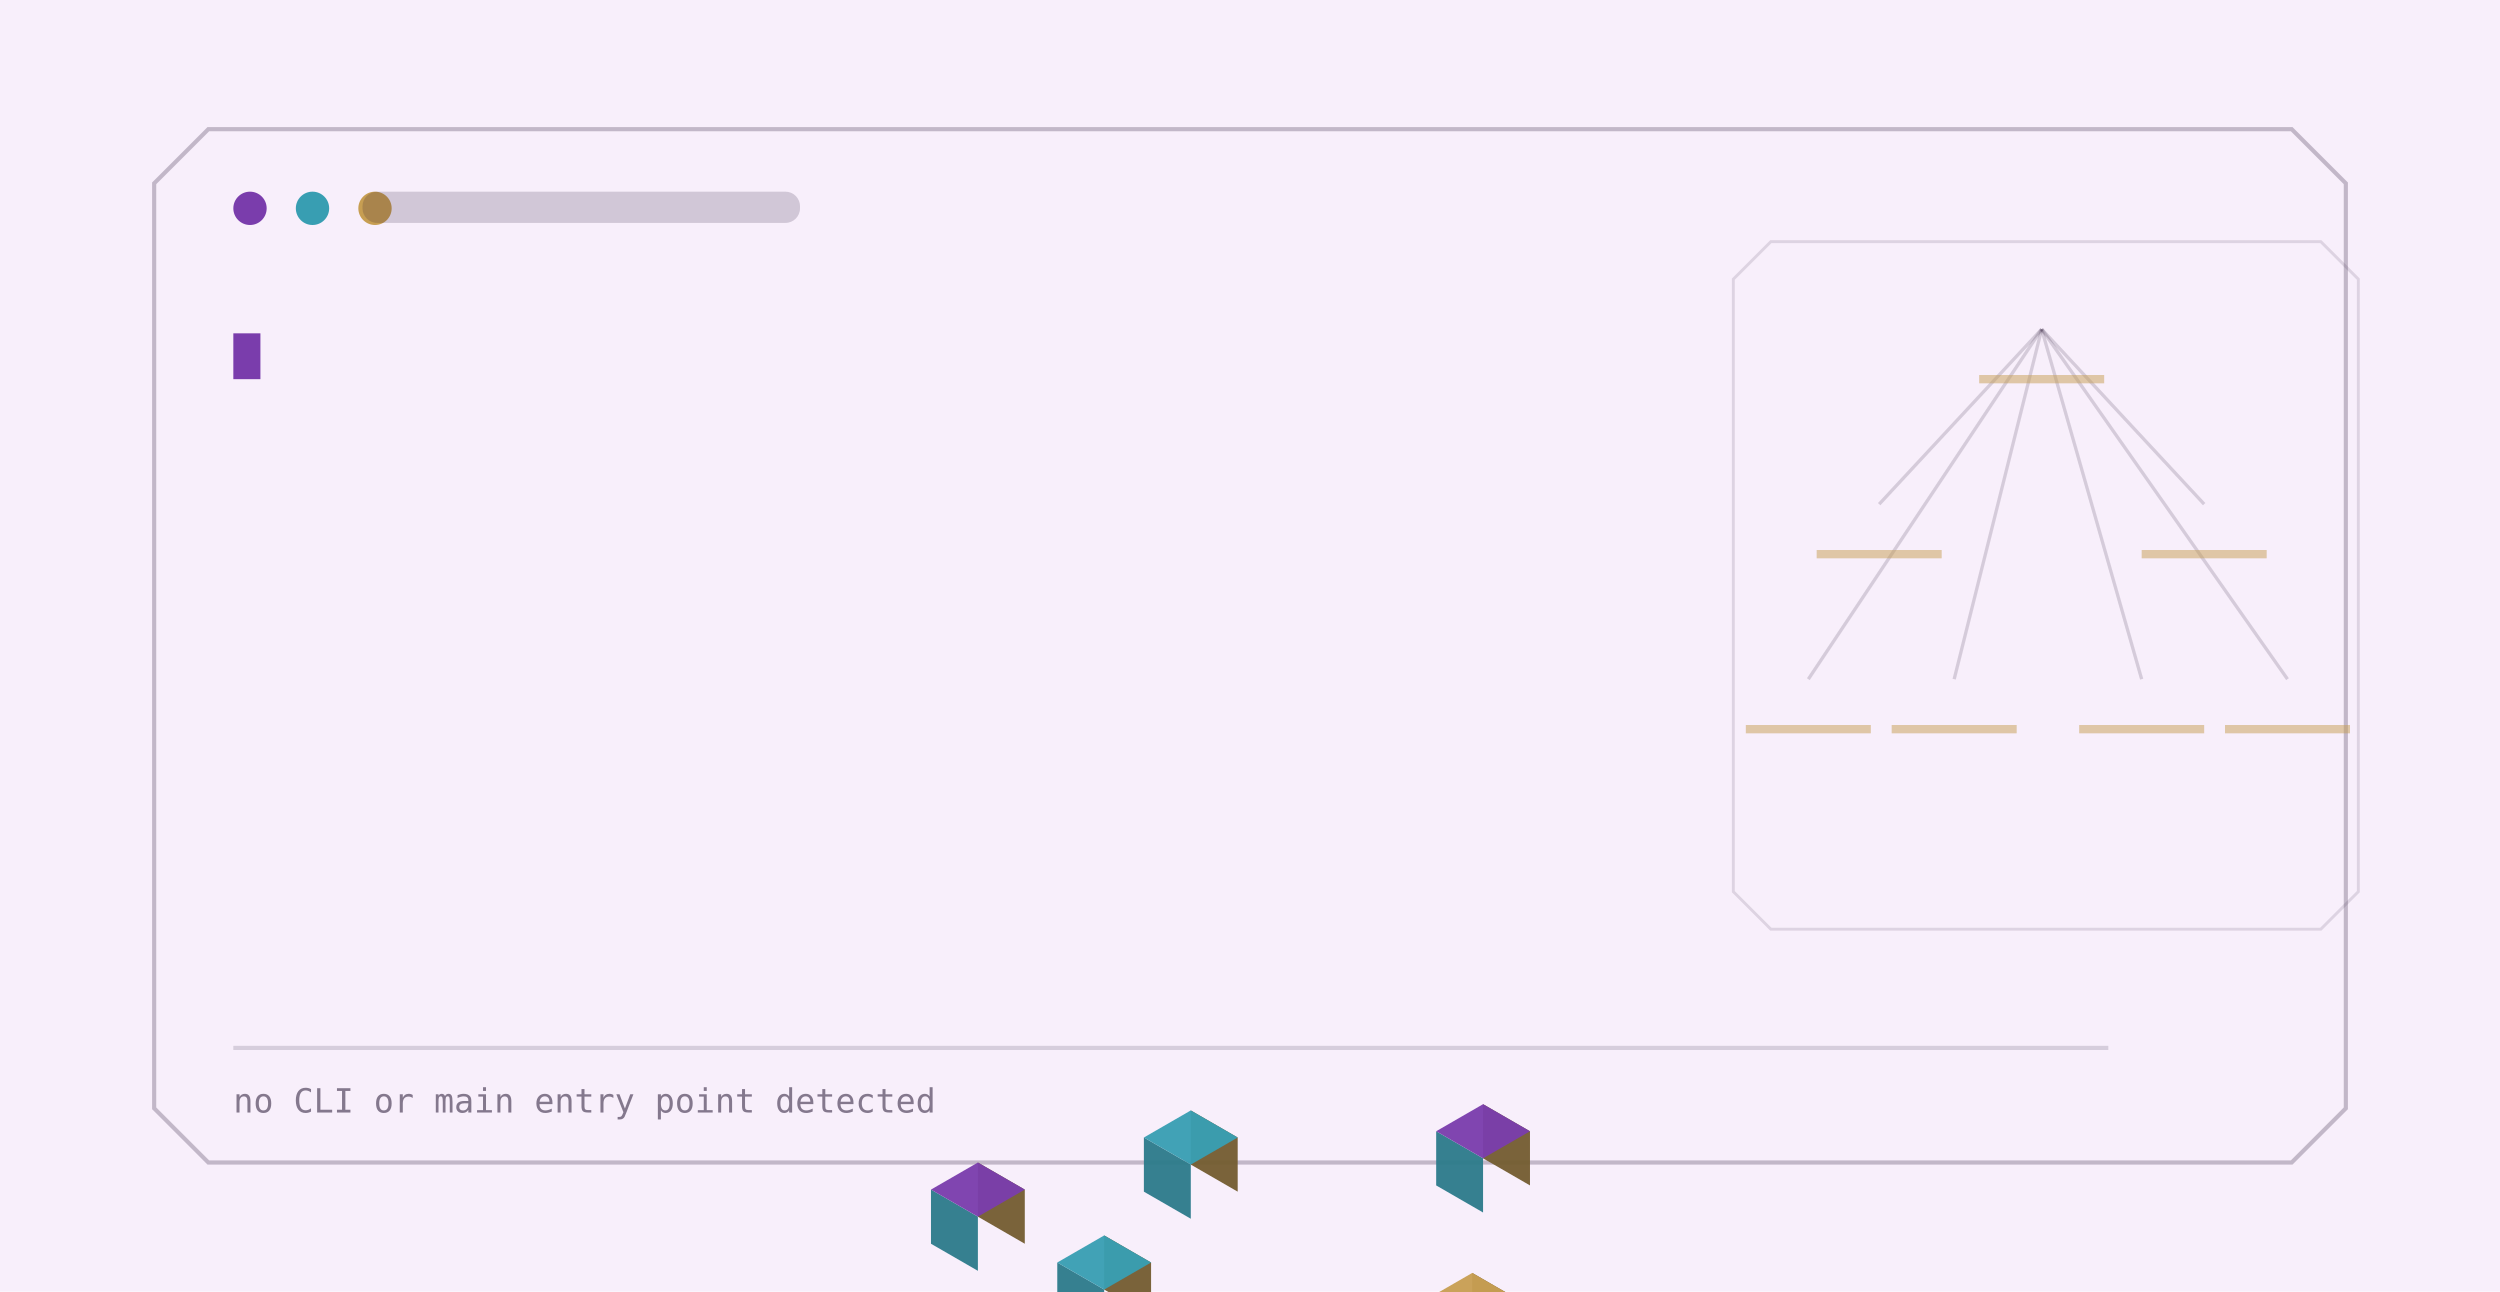
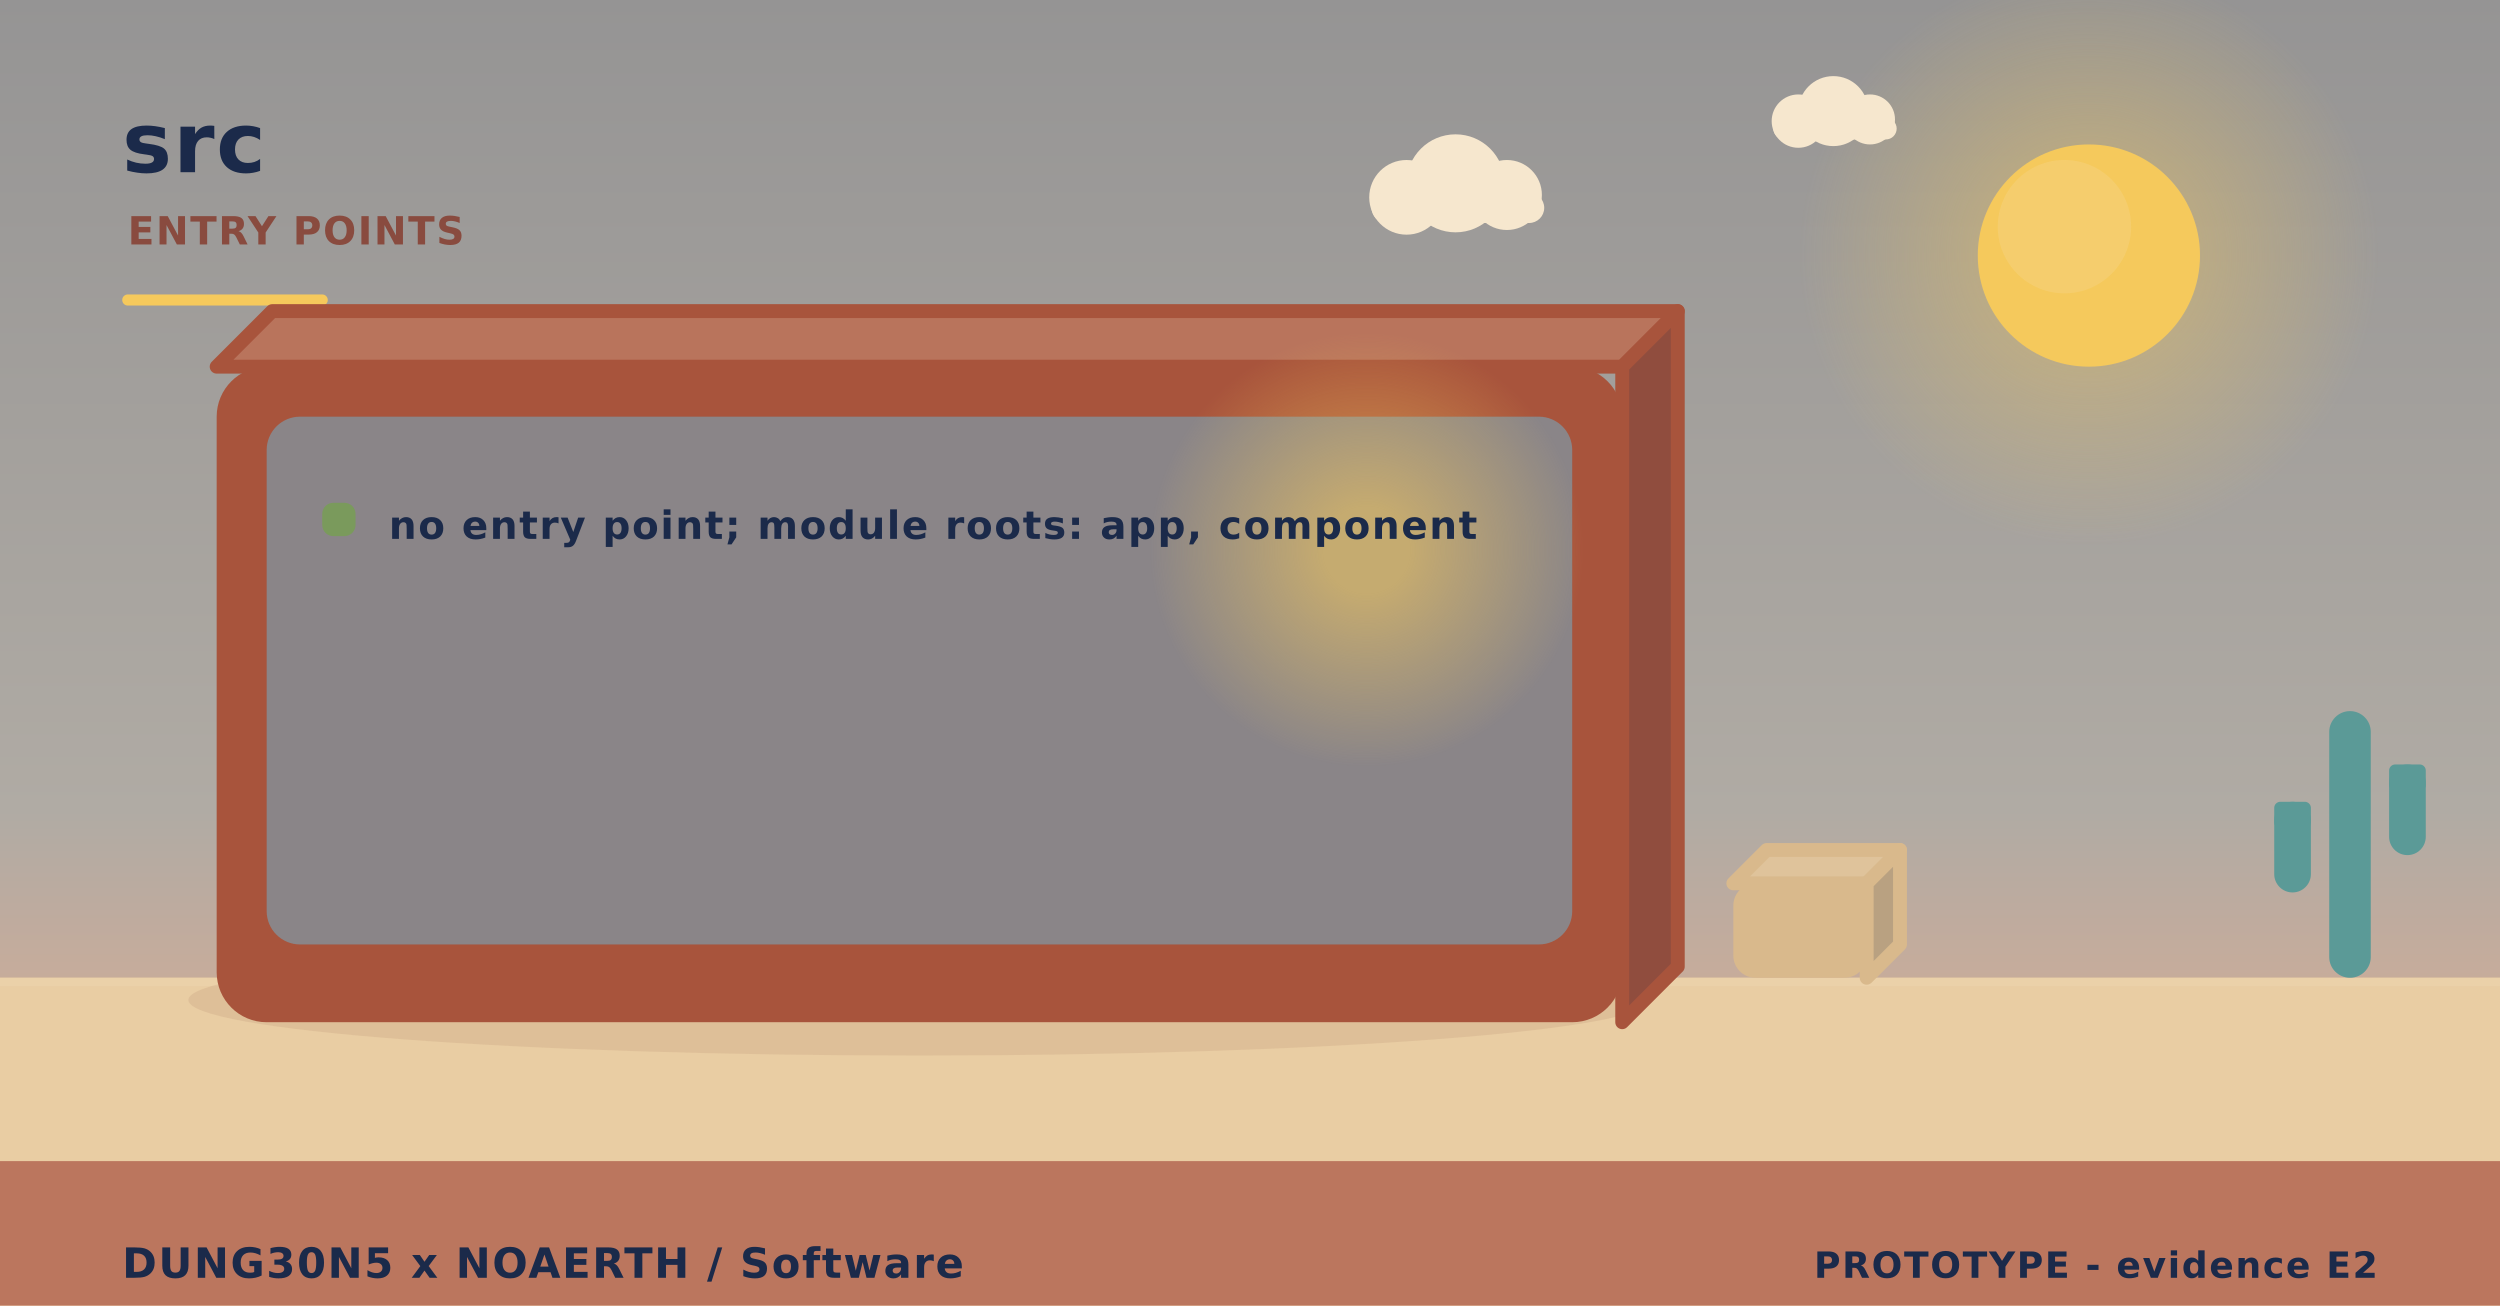
- <svg xmlns="http://www.w3.org/2000/svg" viewBox="0 0 1200 620" width="1200" height="620" role="img" aria-label="src command surface">
-   <rect width="1200" height="620" fill="#f8effb" />
-   <defs>
-     <linearGradient id="gt" x1="0" y1="0" x2="1" y2="1">
-       <stop offset="0%" stop-color="#7a3dac" />
-       <stop offset="100%" stop-color="#389eb2" />
-     </linearGradient>
-   </defs>
-   <path d="M100.00,62.00 H1100.00 L1126.00,88.00 V532.00 L1100.00,558.00 H100.00 L74.00,532.00 V88.00 Z" fill="none" stroke="rgba(37,22,52,0.300)" stroke-width="2.00" opacity="0.85" />
-   <circle cx="120.00" cy="100.00" r="8.00" fill="#7a3dac" opacity="1.00" />
-   <circle cx="150.00" cy="100.00" r="8.00" fill="#389eb2" opacity="1.00" />
-   <circle cx="180.00" cy="100.00" r="8.00" fill="#c79e52" opacity="1.00" />
-   <rect x="174.00" y="92.00" width="210.00" height="15.00" rx="7.00" fill="rgba(37,22,52,0.180)" opacity="1.00" />
-   <text x="112" y="148" font-family="ui-monospace,SFMono-Regular,Menlo,monospace" font-size="21" fill="rgba(37,22,52,0.800)" opacity="0">no entry point; module roots: app, components, lib; TypeScript source<animate attributeName="opacity" values="0;1;1;0" dur="1.5s" begin="0.0s" repeatCount="indefinite" />
-   </text>
-   <rect x="112" y="160" width="13" height="22" fill="#7a3dac">
-     <animate attributeName="opacity" values="1;0;1" dur="1.05s" begin="0s" repeatCount="indefinite" />
-   </rect>
-   <path d="M850.00,116.00 H1114.00 L1132.00,134.00 V428.00 L1114.00,446.00 H850.00 L832.00,428.00 V134.00 Z" fill="none" stroke="rgba(37,22,52,0.180)" stroke-width="1.40" opacity="0.70" />
-   <line x1="980.00" y1="158.00" x2="902.00" y2="242.00" stroke="rgba(37,22,52,0.300)" stroke-width="1.60" opacity="0.55" />
-   <line x1="980.00" y1="158.00" x2="1058.00" y2="242.00" stroke="rgba(37,22,52,0.300)" stroke-width="1.60" opacity="0.55" />
-   <line x1="980.00" y1="158.00" x2="868.00" y2="326.00" stroke="rgba(37,22,52,0.300)" stroke-width="1.60" opacity="0.55" />
-   <line x1="980.00" y1="158.00" x2="938.00" y2="326.00" stroke="rgba(37,22,52,0.300)" stroke-width="1.60" opacity="0.55" />
-   <line x1="980.00" y1="158.00" x2="1028.00" y2="326.00" stroke="rgba(37,22,52,0.300)" stroke-width="1.60" opacity="0.55" />
-   <line x1="980.00" y1="158.00" x2="1098.00" y2="326.00" stroke="rgba(37,22,52,0.300)" stroke-width="1.60" opacity="0.55" />
-   <polygon points="711.87,556.00 734.39,569.00 734.39,543.00 711.87,530.00" fill="#735c30" opacity="0.95" />
-   <polygon points="689.36,569.00 711.87,582.00 711.87,556.00 689.36,543.00" fill="#2c7b8b" opacity="0.95" />
-   <polygon points="711.87,530.00 734.39,543.00 711.87,556.00 689.36,543.00" fill="#7a3dac" opacity="0.95" />
+ <svg xmlns="http://www.w3.org/2000/svg" width="900" height="470" viewBox="0 0 900 470" role="img" aria-label="src - how it is operated">
+   <linearGradient id="skyt" x1="0" y1="0" x2="0" y2="1">
+     <stop offset="0" stop-color="#959494" />
+     <stop offset="0.62" stop-color="#b0aba4" />
+     <stop offset="1" stop-color="#f3ad8a" />
+   </linearGradient>
+   <rect width="900" height="470" fill="url(#skyt)" />
+   <radialGradient id="sunt">
+     <stop offset="0.35" stop-color="#f5c95c" stop-opacity="0.34" />
+     <stop offset="1" stop-color="#f5c95c" stop-opacity="0" />
+   </radialGradient>
+   <circle cx="752" cy="92" r="104" fill="url(#sunt)" />
+   <circle cx="752" cy="92" r="40" fill="#f5c95c" />
+   <circle cx="743.2" cy="81.6" r="24" fill="#f5d27e" opacity="0.5" />
  <g>
-     <rect x="950.00" y="180.00" width="60.00" height="4.00" rx="0.00" fill="rgba(199,158,82,0.500)" opacity="1.00" />
-     <animate attributeName="opacity" values="0.25;1.0;0.25" dur="13.2s" begin="0.0s" repeatCount="indefinite" />
+     <circle cx="524" cy="66" r="17.64" fill="#f6e7ce" />
+     <circle cx="506.36" cy="71.04" r="13.44" fill="#f6e7ce" />
+     <circle cx="542.48" cy="70.2" r="12.6" fill="#f6e7ce" />
+     <rect x="493.76" y="69.36" width="62.16" height="10.92" rx="5.46" fill="#f6e7ce" />
+     <animateTransform attributeName="transform" type="translate" values="0 0;24 0;0 0" dur="36s" begin="0s" repeatCount="indefinite" />
  </g>
-   <polygon points="571.58,559.00 594.09,572.00 594.09,546.00 571.58,533.00" fill="#735c30" opacity="0.95" />
-   <polygon points="549.06,572.00 571.58,585.00 571.58,559.00 549.06,546.00" fill="#2c7b8b" opacity="0.95" />
-   <polygon points="571.58,533.00 594.09,546.00 571.58,559.00 549.06,546.00" fill="#389eb2" opacity="0.95" />
  <g>
-     <rect x="872.00" y="264.00" width="60.00" height="4.00" rx="0.00" fill="rgba(199,158,82,0.500)" opacity="1.00" />
-     <animate attributeName="opacity" values="0.25;1.0;0.25" dur="13.2s" begin="0.4s" repeatCount="indefinite" />
+     <circle cx="660" cy="40" r="12.6" fill="#f6e7ce" />
+     <circle cx="647.4" cy="43.6" r="9.6" fill="#f6e7ce" />
+     <circle cx="673.2" cy="43" r="9" fill="#f6e7ce" />
+     <rect x="638.4" y="42.4" width="44.4" height="7.8" rx="3.9" fill="#f6e7ce" />
+     <animateTransform attributeName="transform" type="translate" values="0 0;-18 0;0 0" dur="46s" begin="3s" repeatCount="indefinite" />
  </g>
-   <polygon points="706.68,637.00 729.19,650.00 729.19,624.00 706.68,611.00" fill="#735c30" opacity="0.95" />
-   <polygon points="684.16,650.00 706.68,663.00 706.68,637.00 684.16,624.00" fill="#2c7b8b" opacity="0.95" />
-   <polygon points="706.68,611.00 729.19,624.00 706.68,637.00 684.16,624.00" fill="#c79e52" opacity="0.95" />
+   <rect x="0" y="352" width="900" height="118" fill="#e9cda3" />
+   <rect x="0" y="352" width="900" height="3" fill="#ebd1a9" />
+   <text x="44" y="62" font-family="Verdana,DejaVu Sans,sans-serif" font-size="30" font-weight="700" letter-spacing="0.6" fill="#1b2a4a" text-anchor="start">src</text>
+   <text x="46" y="88" font-family="Verdana,DejaVu Sans,sans-serif" font-size="14" font-weight="700" letter-spacing="0.6" fill="#894b3f" text-anchor="start">ENTRY POINTS</text>
+   <rect x="44" y="106" width="74" height="4" rx="2" fill="#f5c95c" />
+   <ellipse cx="331" cy="360" rx="263.2" ry="20" fill="rgba(138,90,68,0.11)" />
+   <path d="M78,132 L584,132 L604,112 L98,112 Z" fill="#b9745c" stroke="#a8543c" stroke-width="5" stroke-linejoin="round" />
+   <path d="M584,132 L604,112 L604,348 L584,368 Z" fill="#904d3e" stroke="#a8543c" stroke-width="5" stroke-linejoin="round" />
+   <rect x="78" y="132" width="506" height="236" rx="18" fill="#a8543c" />
+   <rect x="96" y="150" width="470" height="190" rx="12" fill="#88888c" opacity="0.94" />
+   <radialGradient id="lamp22472">
+     <stop offset="0.2" stop-color="#f5c95c" stop-opacity="0.55" />
+     <stop offset="1" stop-color="#f5c95c" stop-opacity="0" />
+   </radialGradient>
+   <circle cx="492" cy="198" r="78" fill="url(#lamp22472)" />
+   <rect x="116" y="181" width="12" height="12" rx="4" fill="#7a9a5c" />
  <g>
-     <rect x="1028.00" y="264.00" width="60.00" height="4.00" rx="0.00" fill="rgba(199,158,82,0.500)" opacity="1.00" />
-     <animate attributeName="opacity" values="0.25;1.0;0.25" dur="13.2s" begin="0.8s" repeatCount="indefinite" />
+     <text x="140" y="194" font-family="Verdana,DejaVu Sans,sans-serif" font-size="14" font-weight="700" letter-spacing="0.6" fill="#1b2a4a" text-anchor="start">no entry point; module roots: app, component</text>
+     <animateTransform attributeName="transform" type="translate" values="0 10;0 0" dur="0.7s" begin="0.4s" fill="freeze" />
  </g>
-   <polygon points="469.39,584.00 491.90,597.00 491.90,571.00 469.39,558.00" fill="#735c30" opacity="0.95" />
-   <polygon points="446.87,597.00 469.39,610.00 469.39,584.00 446.87,571.00" fill="#2c7b8b" opacity="0.95" />
-   <polygon points="469.39,558.00 491.90,571.00 469.39,584.00 446.87,571.00" fill="#7a3dac" opacity="0.95" />
-   <g>
-     <rect x="838.00" y="348.00" width="60.00" height="4.00" rx="0.00" fill="rgba(199,158,82,0.500)" opacity="1.00" />
-     <animate attributeName="opacity" values="0.25;1.0;0.25" dur="13.2s" begin="1.2s" repeatCount="indefinite" />
-   </g>
-   <polygon points="530.01,619.00 552.52,632.00 552.52,606.00 530.01,593.00" fill="#735c30" opacity="0.95" />
-   <polygon points="507.49,632.00 530.01,645.00 530.01,619.00 507.49,606.00" fill="#2c7b8b" opacity="0.95" />
-   <polygon points="530.01,593.00 552.52,606.00 530.01,619.00 507.49,606.00" fill="#389eb2" opacity="0.95" />
-   <g>
-     <rect x="908.00" y="348.00" width="60.00" height="4.00" rx="0.00" fill="rgba(199,158,82,0.500)" opacity="1.00" />
-     <animate attributeName="opacity" values="0.25;1.0;0.25" dur="13.2s" begin="1.6s" repeatCount="indefinite" />
-   </g>
-   <polygon points="607.95,664.00 630.47,677.00 630.47,651.00 607.95,638.00" fill="#735c30" opacity="0.95" />
-   <polygon points="585.43,677.00 607.95,690.00 607.95,664.00 585.43,651.00" fill="#2c7b8b" opacity="0.95" />
-   <polygon points="607.95,638.00 630.47,651.00 607.95,664.00 585.43,651.00" fill="#c79e52" opacity="0.95" />
-   <g>
-     <rect x="998.00" y="348.00" width="60.00" height="4.00" rx="0.00" fill="rgba(199,158,82,0.500)" opacity="1.00" />
-     <animate attributeName="opacity" values="0.25;1.0;0.25" dur="13.2s" begin="2.0s" repeatCount="indefinite" />
-   </g>
-   <polygon points="668.57,699.00 691.09,712.00 691.09,686.00 668.57,673.00" fill="#735c30" opacity="0.95" />
-   <polygon points="646.05,712.00 668.57,725.00 668.57,699.00 646.05,686.00" fill="#2c7b8b" opacity="0.95" />
-   <polygon points="668.57,673.00 691.09,686.00 668.57,699.00 646.05,686.00" fill="#7a3dac" opacity="0.95" />
-   <g>
-     <rect x="1068.00" y="348.00" width="60.00" height="4.00" rx="0.00" fill="rgba(199,158,82,0.500)" opacity="1.00" />
-     <animate attributeName="opacity" values="0.25;1.0;0.25" dur="13.2s" begin="2.4s" repeatCount="indefinite" />
-   </g>
-   <rect x="112.00" y="502.00" width="900.00" height="2.00" rx="0.00" fill="rgba(37,22,52,0.160)" opacity="1.00" />
-   <text x="112" y="534" font-family="ui-monospace,Menlo,monospace" font-size="16" fill="rgba(37,22,52,0.550)">no CLI or main entry point detected</text>
+   <path d="M624,318 L672,318 L684,306 L636,306 Z" fill="#dfc39b" stroke="#d9b98c" stroke-width="5" stroke-linejoin="round" />
+   <path d="M672,318 L684,306 L684,340 L672,352 Z" fill="#b9a181" stroke="#d9b98c" stroke-width="5" stroke-linejoin="round" />
+   <rect x="624" y="318" width="48" height="34" rx="8" fill="#d9b98c" />
+   <rect x="838.52" y="256" width="14.96" height="96" rx="7.48" fill="#5b9a97" />
+   <rect x="818.72" y="288.64" width="13.2" height="32.64" rx="6.6" fill="#5b9a97" />
+   <rect x="818.72" y="288.64" width="13.2" height="9.6" rx="2.2" fill="#5b9a97" />
+   <rect x="860.08" y="275.2" width="13.2" height="32.64" rx="6.6" fill="#5b9a97" />
+   <rect x="860.08" y="275.2" width="13.2" height="9.6" rx="2.2" fill="#5b9a97" />
+   <rect x="0" y="418" width="900" height="52" rx="0" fill="#b87159" opacity="0.94" />
+   <text x="44" y="460" font-family="Verdana,DejaVu Sans,sans-serif" font-size="15" font-weight="700" letter-spacing="0.6" fill="#1b2a4a" text-anchor="start">DUNG30N5 x NOAERTH  /  Software</text>
+   <text x="856" y="460" font-family="Verdana,DejaVu Sans,sans-serif" font-size="13" font-weight="700" letter-spacing="0.6" fill="#1b2a4a" text-anchor="end">PROTOTYPE  -  evidence E2</text>
</svg>
